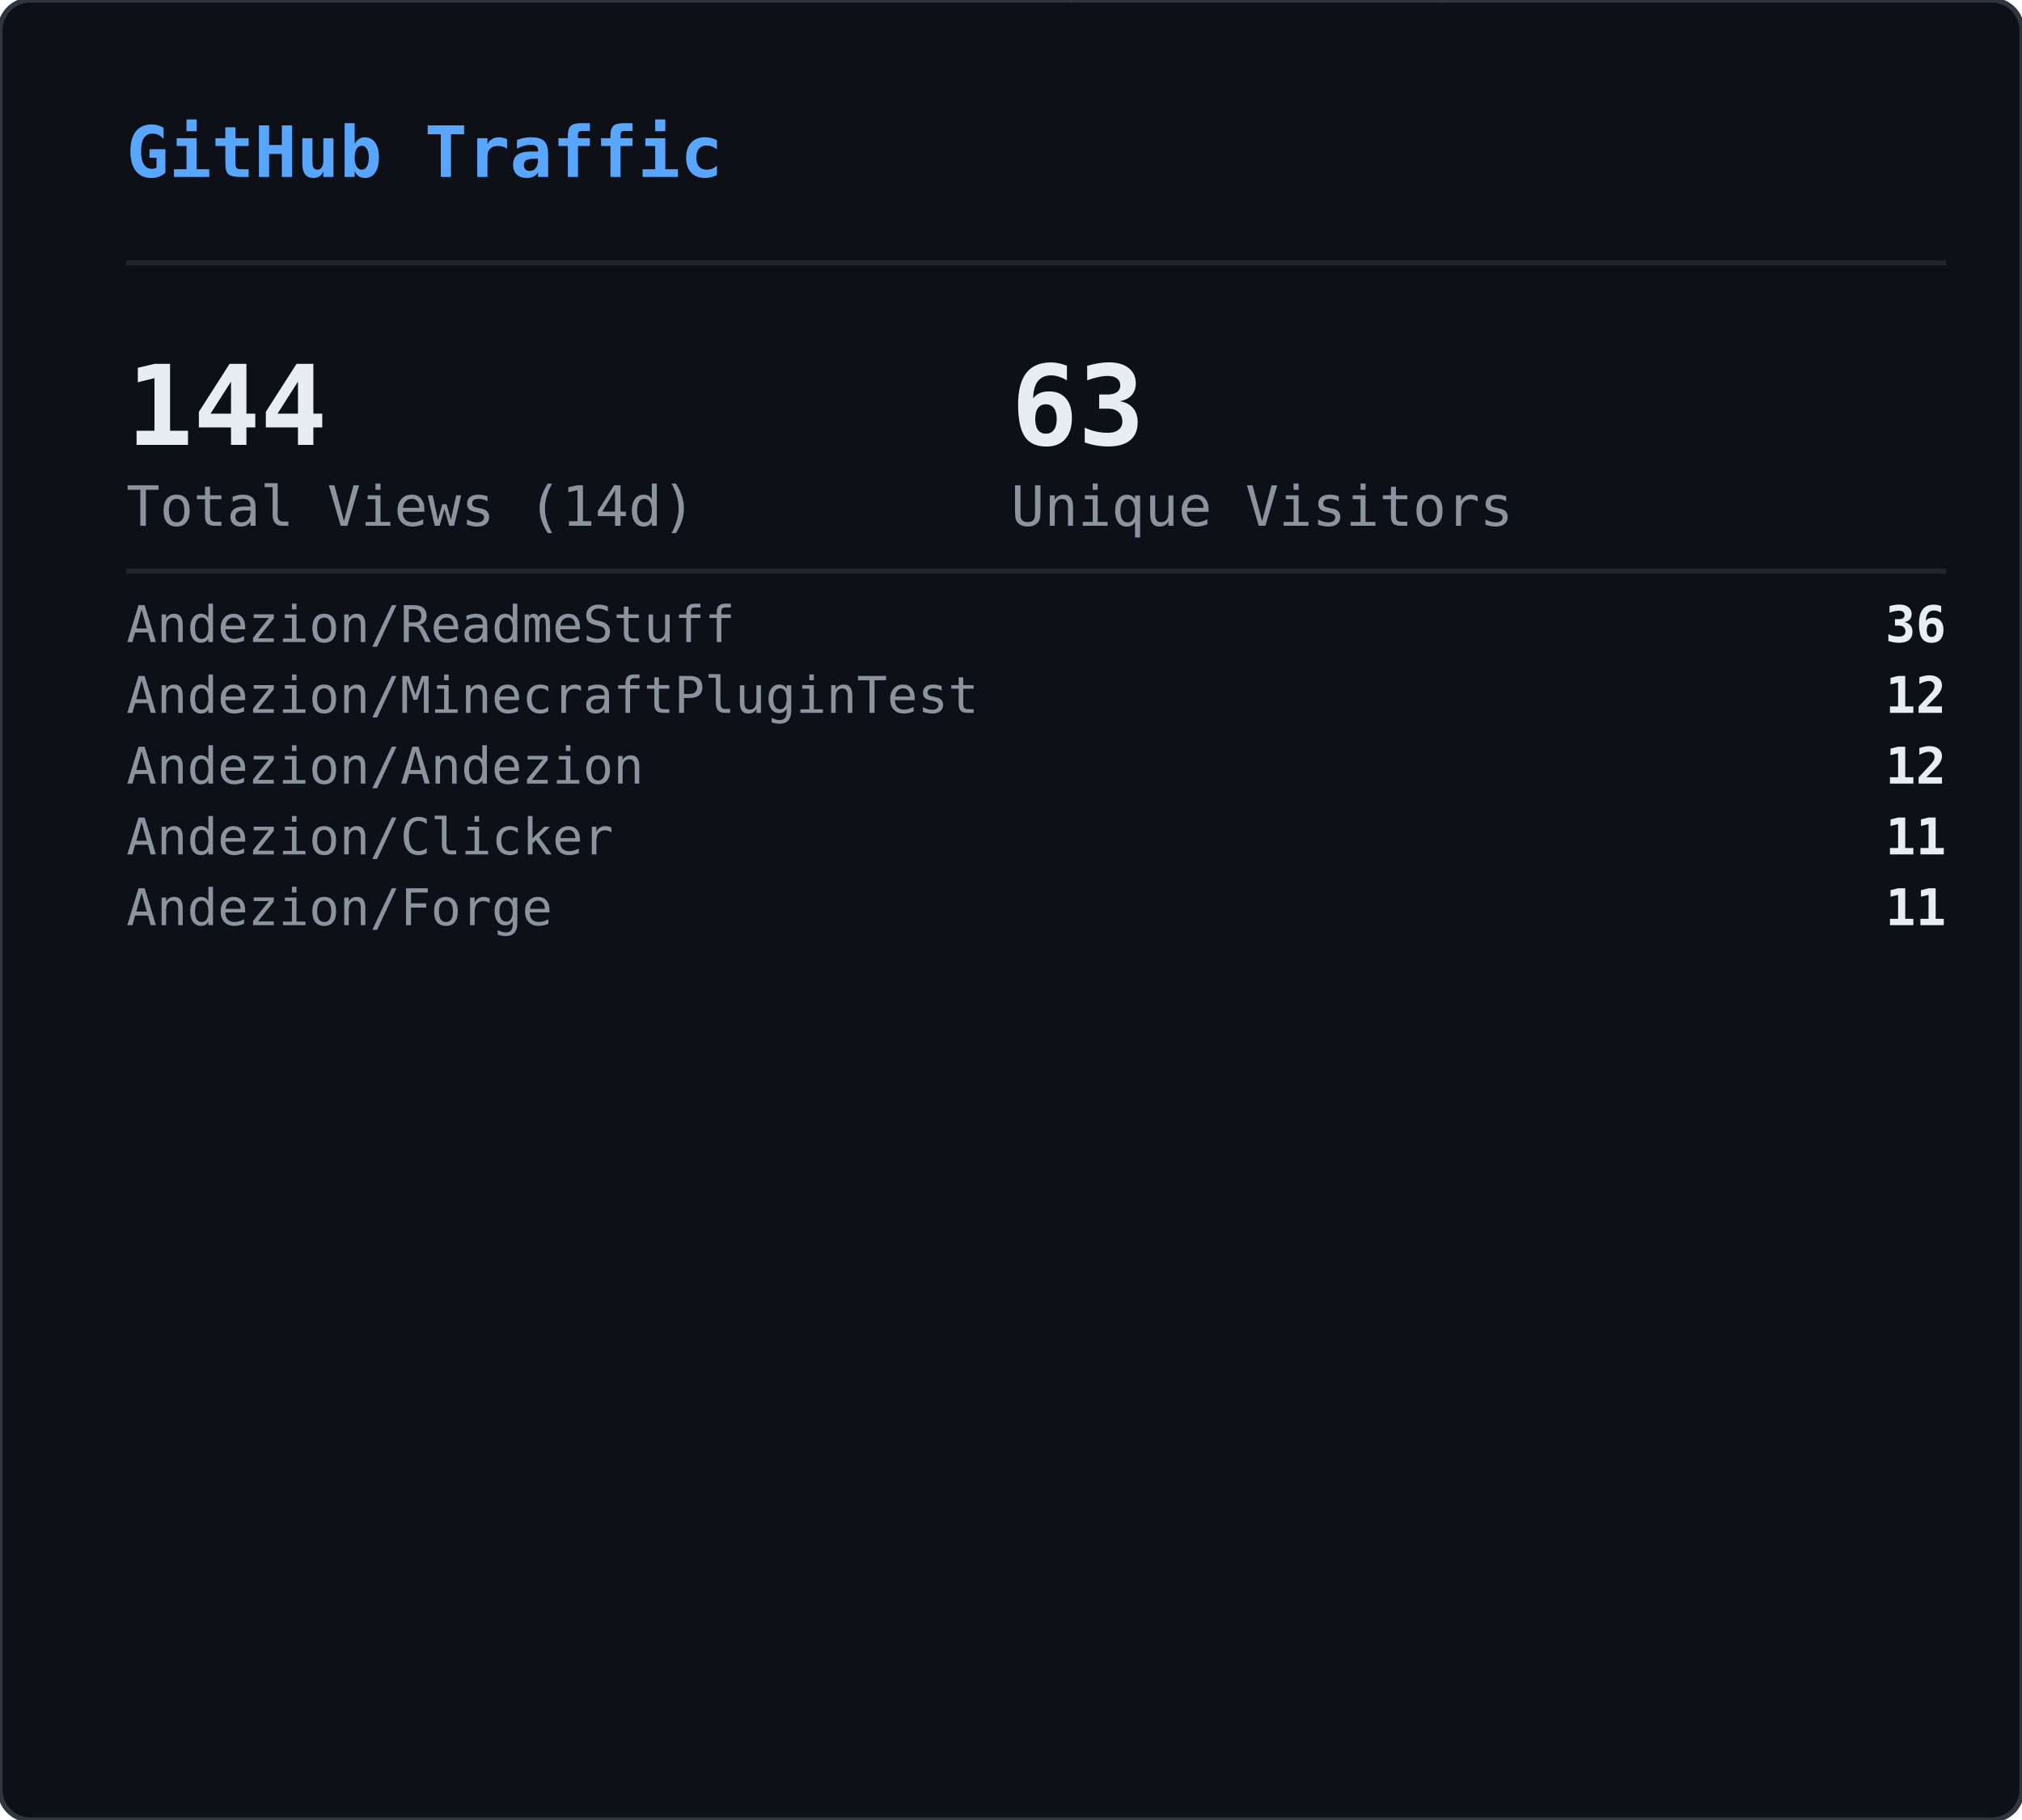
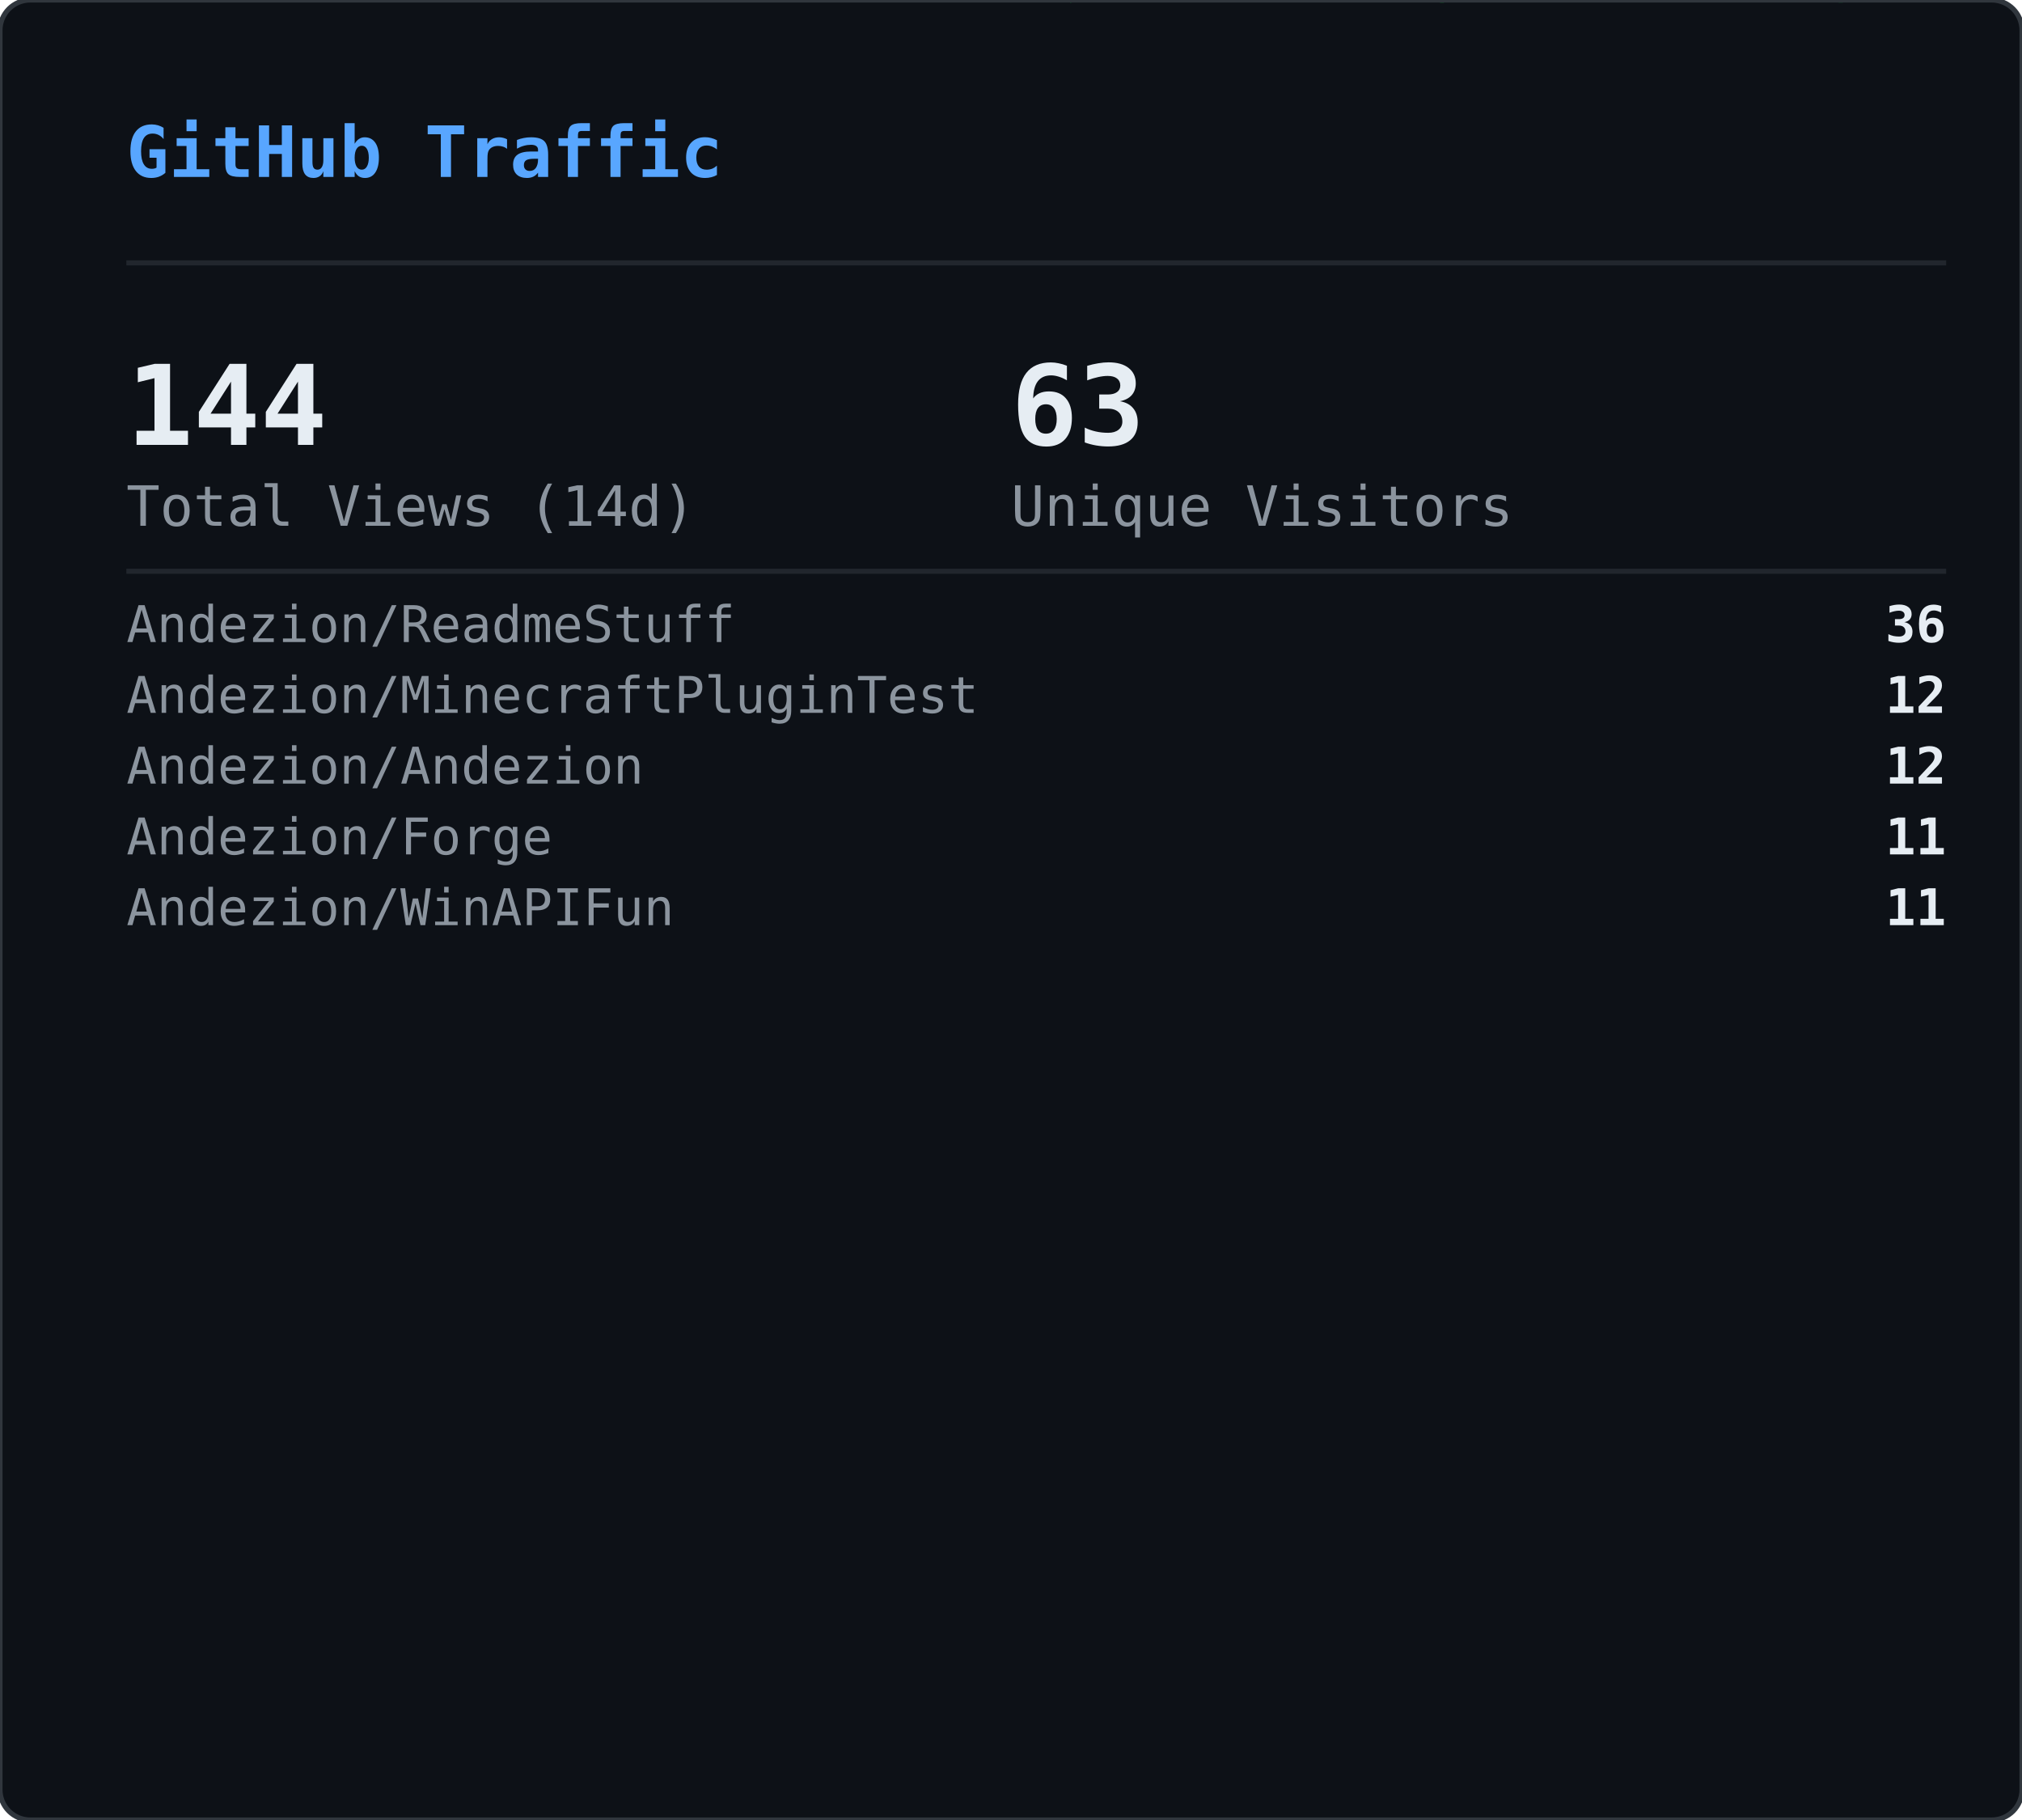
<svg xmlns="http://www.w3.org/2000/svg" width="400" height="360" viewBox="0 0 400 360">
  <defs>
    <clipPath id="gvs-clip">
      <rect width="400" height="360" rx="6" />
    </clipPath>
  </defs>
  <rect width="400" height="360" rx="6" fill="#0d1117" />
  <g clip-path="url(#gvs-clip)">
    <g opacity="0.22">
      <style>@keyframes gvs0{from{transform:translateY(-88px)}to{transform:translateY(374px)}}@keyframes gvs1{from{transform:translateY(-46px)}to{transform:translateY(374px)}}@keyframes gvs2{from{transform:translateY(-46px)}to{transform:translateY(374px)}}@keyframes gvs3{from{transform:translateY(-46px)}to{transform:translateY(374px)}}@keyframes gvs4{from{transform:translateY(-46px)}to{transform:translateY(374px)}}@keyframes gvs5{from{transform:translateY(-46px)}to{transform:translateY(374px)}}@keyframes gvs6{from{transform:translateY(-46px)}to{transform:translateY(374px)}}@keyframes gvs7{from{transform:translateY(-46px)}to{transform:translateY(374px)}}@keyframes gvs8{from{transform:translateY(-46px)}to{transform:translateY(374px)}}@keyframes gvs9{from{transform:translateY(-46px)}to{transform:translateY(374px)}}@keyframes gvs10{from{transform:translateY(-46px)}to{transform:translateY(374px)}}@keyframes gvs11{from{transform:translateY(-46px)}to{transform:translateY(374px)}}@keyframes gvs12{from{transform:translateY(-46px)}to{transform:translateY(374px)}}@keyframes gvs13{from{transform:translateY(-46px)}to{transform:translateY(374px)}}@keyframes gvs14{from{transform:translateY(-46px)}to{transform:translateY(374px)}}@keyframes gvs15{from{transform:translateY(-46px)}to{transform:translateY(374px)}}@keyframes gvs16{from{transform:translateY(-46px)}to{transform:translateY(374px)}}@keyframes gvs17{from{transform:translateY(-46px)}to{transform:translateY(374px)}}@keyframes gvs18{from{transform:translateY(-46px)}to{transform:translateY(374px)}}@keyframes gvs19{from{transform:translateY(-46px)}to{transform:translateY(374px)}}@keyframes gvs20{from{transform:translateY(-46px)}to{transform:translateY(374px)}}@keyframes gvs21{from{transform:translateY(-46px)}to{transform:translateY(374px)}}@keyframes gvs22{from{transform:translateY(-46px)}to{transform:translateY(374px)}}@keyframes gvs23{from{transform:translateY(-46px)}to{transform:translateY(374px)}}@keyframes gvs24{from{transform:translateY(-46px)}to{transform:translateY(374px)}}@keyframes gvs25{from{transform:translateY(-46px)}to{transform:translateY(374px)}}@keyframes gvs26{from{transform:translateY(-46px)}to{transform:translateY(374px)}}@keyframes gvs27{from{transform:translateY(-46px)}to{transform:translateY(374px)}}@keyframes gvs28{from{transform:translateY(-46px)}to{transform:translateY(374px)}}@keyframes gvs29{from{transform:translateY(-46px)}to{transform:translateY(374px)}}</style>
      <g style="animation:gvs0 1.67s linear infinite;animation-delay:-0.05s">
        <text x="296" y="0" font-family="monospace" font-size="12" fill="#00ff41">0</text>
        <text x="296" y="-14" font-family="monospace" font-size="12" fill="#00ff41" opacity="0.86">ﾂ</text>
        <text x="296" y="-28" font-family="monospace" font-size="12" fill="#00ff41" opacity="0.71">ｯ</text>
        <text x="296" y="-42" font-family="monospace" font-size="12" fill="#00ff41" opacity="0.57">ﾊ</text>
        <text x="296" y="-56" font-family="monospace" font-size="12" fill="#00ff41" opacity="0.43">ﾃ</text>
        <text x="296" y="-70" font-family="monospace" font-size="12" fill="#00ff41" opacity="0.29">ﾕ</text>
        <text x="296" y="-84" font-family="monospace" font-size="12" fill="#00ff41" opacity="0.14">ﾂ</text>
      </g>
      <g style="animation:gvs1 2.72s linear infinite;animation-delay:-1.68s">
        <text x="265" y="0" font-family="monospace" font-size="12" fill="#00ff41">ﾗ</text>
        <text x="265" y="-14" font-family="monospace" font-size="12" fill="#00ff41" opacity="0.75">ﾁ</text>
        <text x="265" y="-28" font-family="monospace" font-size="12" fill="#00ff41" opacity="0.50">ﾂ</text>
        <text x="265" y="-42" font-family="monospace" font-size="12" fill="#00ff41" opacity="0.25">ｳ</text>
      </g>
      <g style="animation:gvs2 3.03s linear infinite;animation-delay:-1.66s">
        <text x="209" y="0" font-family="monospace" font-size="12" fill="#00ff41">ｬ</text>
        <text x="209" y="-14" font-family="monospace" font-size="12" fill="#00ff41" opacity="0.75">ﾘ</text>
        <text x="209" y="-28" font-family="monospace" font-size="12" fill="#00ff41" opacity="0.50">1</text>
        <text x="209" y="-42" font-family="monospace" font-size="12" fill="#00ff41" opacity="0.25">ｬ</text>
      </g>
      <g style="animation:gvs3 2.69s linear infinite;animation-delay:-1.87s">
        <text x="281" y="0" font-family="monospace" font-size="12" fill="#00ff41">ｮ</text>
        <text x="281" y="-14" font-family="monospace" font-size="12" fill="#00ff41" opacity="0.75">ｴ</text>
        <text x="281" y="-28" font-family="monospace" font-size="12" fill="#00ff41" opacity="0.50">0</text>
        <text x="281" y="-42" font-family="monospace" font-size="12" fill="#00ff41" opacity="0.25">1</text>
      </g>
      <g style="animation:gvs4 2.88s linear infinite;animation-delay:-1.34s">
        <text x="353" y="0" font-family="monospace" font-size="12" fill="#00ff41">ｽ</text>
        <text x="353" y="-14" font-family="monospace" font-size="12" fill="#00ff41" opacity="0.75">4</text>
        <text x="353" y="-28" font-family="monospace" font-size="12" fill="#00ff41" opacity="0.50">ﾔ</text>
        <text x="353" y="-42" font-family="monospace" font-size="12" fill="#00ff41" opacity="0.25">5</text>
      </g>
      <g style="animation:gvs5 3.05s linear infinite;animation-delay:-2.98s">
        <text x="169" y="0" font-family="monospace" font-size="12" fill="#00ff41">ﾏ</text>
        <text x="169" y="-14" font-family="monospace" font-size="12" fill="#00ff41" opacity="0.75">ｮ</text>
        <text x="169" y="-28" font-family="monospace" font-size="12" fill="#00ff41" opacity="0.50">ｧ</text>
        <text x="169" y="-42" font-family="monospace" font-size="12" fill="#00ff41" opacity="0.25">ｩ</text>
      </g>
      <g style="animation:gvs6 3.03s linear infinite;animation-delay:-1.35s">
        <text x="113" y="0" font-family="monospace" font-size="12" fill="#00ff41">4</text>
        <text x="113" y="-14" font-family="monospace" font-size="12" fill="#00ff41" opacity="0.75">ﾈ</text>
        <text x="113" y="-28" font-family="monospace" font-size="12" fill="#00ff41" opacity="0.50">ｼ</text>
        <text x="113" y="-42" font-family="monospace" font-size="12" fill="#00ff41" opacity="0.25">ﾖ</text>
      </g>
      <g style="animation:gvs7 2.40s linear infinite;animation-delay:-0.96s">
        <text x="313" y="0" font-family="monospace" font-size="12" fill="#00ff41">ﾐ</text>
        <text x="313" y="-14" font-family="monospace" font-size="12" fill="#00ff41" opacity="0.75">0</text>
        <text x="313" y="-28" font-family="monospace" font-size="12" fill="#00ff41" opacity="0.50">ﾁ</text>
        <text x="313" y="-42" font-family="monospace" font-size="12" fill="#00ff41" opacity="0.25">ﾊ</text>
      </g>
      <g style="animation:gvs8 2.71s linear infinite;animation-delay:-1.26s">
        <text x="129" y="0" font-family="monospace" font-size="12" fill="#00ff41">ｾ</text>
        <text x="129" y="-14" font-family="monospace" font-size="12" fill="#00ff41" opacity="0.75">ｿ</text>
        <text x="129" y="-28" font-family="monospace" font-size="12" fill="#00ff41" opacity="0.50">ｧ</text>
        <text x="129" y="-42" font-family="monospace" font-size="12" fill="#00ff41" opacity="0.25">ﾐ</text>
      </g>
      <g style="animation:gvs9 3.12s linear infinite;animation-delay:-1.28s">
        <text x="201" y="0" font-family="monospace" font-size="12" fill="#00ff41">ｫ</text>
        <text x="201" y="-14" font-family="monospace" font-size="12" fill="#00ff41" opacity="0.75">ﾕ</text>
        <text x="201" y="-28" font-family="monospace" font-size="12" fill="#00ff41" opacity="0.50">ﾛ</text>
        <text x="201" y="-42" font-family="monospace" font-size="12" fill="#00ff41" opacity="0.25">ﾀ</text>
      </g>
      <g style="animation:gvs10 2.42s linear infinite;animation-delay:-0.51s">
        <text x="273" y="0" font-family="monospace" font-size="12" fill="#00ff41">ｭ</text>
        <text x="273" y="-14" font-family="monospace" font-size="12" fill="#00ff41" opacity="0.75">ﾏ</text>
        <text x="273" y="-28" font-family="monospace" font-size="12" fill="#00ff41" opacity="0.50">1</text>
        <text x="273" y="-42" font-family="monospace" font-size="12" fill="#00ff41" opacity="0.25">7</text>
      </g>
      <g style="animation:gvs11 1.93s linear infinite;animation-delay:-1.90s">
        <text x="89" y="0" font-family="monospace" font-size="12" fill="#00ff41">ｶ</text>
        <text x="89" y="-14" font-family="monospace" font-size="12" fill="#00ff41" opacity="0.75">ﾛ</text>
        <text x="89" y="-28" font-family="monospace" font-size="12" fill="#00ff41" opacity="0.50">ﾉ</text>
        <text x="89" y="-42" font-family="monospace" font-size="12" fill="#00ff41" opacity="0.25">ﾎ</text>
      </g>
      <g style="animation:gvs12 2.03s linear infinite;animation-delay:-0.87s">
        <text x="33" y="0" font-family="monospace" font-size="12" fill="#00ff41">3</text>
        <text x="33" y="-14" font-family="monospace" font-size="12" fill="#00ff41" opacity="0.75">ｵ</text>
        <text x="33" y="-28" font-family="monospace" font-size="12" fill="#00ff41" opacity="0.50">ﾑ</text>
        <text x="33" y="-42" font-family="monospace" font-size="12" fill="#00ff41" opacity="0.25">0</text>
      </g>
      <g style="animation:gvs13 1.99s linear infinite;animation-delay:-0.99s">
        <text x="361" y="0" font-family="monospace" font-size="12" fill="#00ff41">ｵ</text>
        <text x="361" y="-14" font-family="monospace" font-size="12" fill="#00ff41" opacity="0.75">1</text>
        <text x="361" y="-28" font-family="monospace" font-size="12" fill="#00ff41" opacity="0.50">ﾄ</text>
        <text x="361" y="-42" font-family="monospace" font-size="12" fill="#00ff41" opacity="0.25">ﾄ</text>
      </g>
      <g style="animation:gvs14 1.69s linear infinite;animation-delay:-1.24s">
        <text x="177" y="0" font-family="monospace" font-size="12" fill="#00ff41">ﾒ</text>
        <text x="177" y="-14" font-family="monospace" font-size="12" fill="#00ff41" opacity="0.75">ﾓ</text>
        <text x="177" y="-28" font-family="monospace" font-size="12" fill="#00ff41" opacity="0.50">ﾝ</text>
        <text x="177" y="-42" font-family="monospace" font-size="12" fill="#00ff41" opacity="0.25">ﾔ</text>
      </g>
      <g style="animation:gvs15 3.00s linear infinite;animation-delay:-1.14s">
        <text x="249" y="0" font-family="monospace" font-size="12" fill="#00ff41">7</text>
        <text x="249" y="-14" font-family="monospace" font-size="12" fill="#00ff41" opacity="0.75">ｿ</text>
        <text x="249" y="-28" font-family="monospace" font-size="12" fill="#00ff41" opacity="0.50">8</text>
        <text x="249" y="-42" font-family="monospace" font-size="12" fill="#00ff41" opacity="0.25">ﾜ</text>
      </g>
      <g style="animation:gvs16 3.08s linear infinite;animation-delay:-0.54s">
        <text x="321" y="0" font-family="monospace" font-size="12" fill="#00ff41">3</text>
        <text x="321" y="-14" font-family="monospace" font-size="12" fill="#00ff41" opacity="0.75">ｹ</text>
        <text x="321" y="-28" font-family="monospace" font-size="12" fill="#00ff41" opacity="0.50">ﾑ</text>
        <text x="321" y="-42" font-family="monospace" font-size="12" fill="#00ff41" opacity="0.25">ｱ</text>
      </g>
      <g style="animation:gvs17 2.12s linear infinite;animation-delay:-2.03s">
        <text x="265" y="0" font-family="monospace" font-size="12" fill="#00ff41">ｹ</text>
        <text x="265" y="-14" font-family="monospace" font-size="12" fill="#00ff41" opacity="0.75">2</text>
        <text x="265" y="-28" font-family="monospace" font-size="12" fill="#00ff41" opacity="0.50">ｬ</text>
        <text x="265" y="-42" font-family="monospace" font-size="12" fill="#00ff41" opacity="0.25">ﾉ</text>
      </g>
      <g style="animation:gvs18 1.96s linear infinite;animation-delay:-0.15s">
        <text x="81" y="0" font-family="monospace" font-size="12" fill="#00ff41">ﾋ</text>
        <text x="81" y="-14" font-family="monospace" font-size="12" fill="#00ff41" opacity="0.75">ｼ</text>
        <text x="81" y="-28" font-family="monospace" font-size="12" fill="#00ff41" opacity="0.50">ﾀ</text>
        <text x="81" y="-42" font-family="monospace" font-size="12" fill="#00ff41" opacity="0.25">ﾀ</text>
      </g>
      <g style="animation:gvs19 2.67s linear infinite;animation-delay:-1.19s">
        <text x="25" y="0" font-family="monospace" font-size="12" fill="#00ff41">9</text>
        <text x="25" y="-14" font-family="monospace" font-size="12" fill="#00ff41" opacity="0.75">ﾈ</text>
        <text x="25" y="-28" font-family="monospace" font-size="12" fill="#00ff41" opacity="0.50">ﾃ</text>
        <text x="25" y="-42" font-family="monospace" font-size="12" fill="#00ff41" opacity="0.25">ﾆ</text>
      </g>
      <g style="animation:gvs20 1.99s linear infinite;animation-delay:-1.62s">
        <text x="225" y="0" font-family="monospace" font-size="12" fill="#00ff41">6</text>
        <text x="225" y="-14" font-family="monospace" font-size="12" fill="#00ff41" opacity="0.75">ﾁ</text>
        <text x="225" y="-28" font-family="monospace" font-size="12" fill="#00ff41" opacity="0.50">ﾉ</text>
        <text x="225" y="-42" font-family="monospace" font-size="12" fill="#00ff41" opacity="0.25">ﾐ</text>
      </g>
      <g style="animation:gvs21 3.11s linear infinite;animation-delay:-0.23s">
        <text x="169" y="0" font-family="monospace" font-size="12" fill="#00ff41">ﾎ</text>
        <text x="169" y="-14" font-family="monospace" font-size="12" fill="#00ff41" opacity="0.75">ﾖ</text>
        <text x="169" y="-28" font-family="monospace" font-size="12" fill="#00ff41" opacity="0.50">ｦ</text>
        <text x="169" y="-42" font-family="monospace" font-size="12" fill="#00ff41" opacity="0.25">8</text>
      </g>
      <g style="animation:gvs22 2.01s linear infinite;animation-delay:-1.99s">
        <text x="369" y="0" font-family="monospace" font-size="12" fill="#00ff41">ﾂ</text>
        <text x="369" y="-14" font-family="monospace" font-size="12" fill="#00ff41" opacity="0.75">ｿ</text>
        <text x="369" y="-28" font-family="monospace" font-size="12" fill="#00ff41" opacity="0.50">ﾄ</text>
        <text x="369" y="-42" font-family="monospace" font-size="12" fill="#00ff41" opacity="0.25">ｿ</text>
      </g>
      <g style="animation:gvs23 1.90s linear infinite;animation-delay:-0.11s">
        <text x="185" y="0" font-family="monospace" font-size="12" fill="#00ff41">ﾍ</text>
        <text x="185" y="-14" font-family="monospace" font-size="12" fill="#00ff41" opacity="0.75">ｲ</text>
        <text x="185" y="-28" font-family="monospace" font-size="12" fill="#00ff41" opacity="0.50">ﾔ</text>
        <text x="185" y="-42" font-family="monospace" font-size="12" fill="#00ff41" opacity="0.25">ｱ</text>
      </g>
      <g style="animation:gvs24 2.10s linear infinite;animation-delay:-1.65s">
        <text x="257" y="0" font-family="monospace" font-size="12" fill="#00ff41">ｳ</text>
        <text x="257" y="-14" font-family="monospace" font-size="12" fill="#00ff41" opacity="0.75">ｶ</text>
        <text x="257" y="-28" font-family="monospace" font-size="12" fill="#00ff41" opacity="0.50">ﾝ</text>
        <text x="257" y="-42" font-family="monospace" font-size="12" fill="#00ff41" opacity="0.25">7</text>
      </g>
      <g style="animation:gvs25 1.60s linear infinite;animation-delay:-1.24s">
        <text x="329" y="0" font-family="monospace" font-size="12" fill="#00ff41">ｧ</text>
        <text x="329" y="-14" font-family="monospace" font-size="12" fill="#00ff41" opacity="0.75">0</text>
        <text x="329" y="-28" font-family="monospace" font-size="12" fill="#00ff41" opacity="0.50">ｩ</text>
        <text x="329" y="-42" font-family="monospace" font-size="12" fill="#00ff41" opacity="0.25">6</text>
      </g>
      <g style="animation:gvs26 1.99s linear infinite;animation-delay:-1.57s">
        <text x="145" y="0" font-family="monospace" font-size="12" fill="#00ff41">ﾁ</text>
        <text x="145" y="-14" font-family="monospace" font-size="12" fill="#00ff41" opacity="0.75">0</text>
        <text x="145" y="-28" font-family="monospace" font-size="12" fill="#00ff41" opacity="0.50">ﾂ</text>
        <text x="145" y="-42" font-family="monospace" font-size="12" fill="#00ff41" opacity="0.25">6</text>
      </g>
      <g style="animation:gvs27 2.09s linear infinite;animation-delay:-1.30s">
        <text x="89" y="0" font-family="monospace" font-size="12" fill="#00ff41">ﾉ</text>
        <text x="89" y="-14" font-family="monospace" font-size="12" fill="#00ff41" opacity="0.75">1</text>
        <text x="89" y="-28" font-family="monospace" font-size="12" fill="#00ff41" opacity="0.50">5</text>
        <text x="89" y="-42" font-family="monospace" font-size="12" fill="#00ff41" opacity="0.25">ﾔ</text>
      </g>
      <g style="animation:gvs28 1.71s linear infinite;animation-delay:-0.96s">
        <text x="33" y="0" font-family="monospace" font-size="12" fill="#00ff41">ｱ</text>
        <text x="33" y="-14" font-family="monospace" font-size="12" fill="#00ff41" opacity="0.75">7</text>
        <text x="33" y="-28" font-family="monospace" font-size="12" fill="#00ff41" opacity="0.50">ﾝ</text>
        <text x="33" y="-42" font-family="monospace" font-size="12" fill="#00ff41" opacity="0.25">ｫ</text>
      </g>
      <g style="animation:gvs29 2.08s linear infinite;animation-delay:-1.95s">
        <text x="361" y="0" font-family="monospace" font-size="12" fill="#00ff41">ﾈ</text>
        <text x="361" y="-14" font-family="monospace" font-size="12" fill="#00ff41" opacity="0.75">3</text>
        <text x="361" y="-28" font-family="monospace" font-size="12" fill="#00ff41" opacity="0.50">5</text>
        <text x="361" y="-42" font-family="monospace" font-size="12" fill="#00ff41" opacity="0.25">ﾐ</text>
      </g>
    </g>
  </g>
  <rect width="400" height="360" rx="6" fill="none" stroke="#30363d" stroke-width="1" />
  <text x="25" y="35" font-family="monospace" font-size="14" font-weight="600" fill="#58a6ff">GitHub Traffic</text>
  <line x1="25" y1="52" x2="385" y2="52" stroke="#21262d" stroke-width="1" />
  <text x="25" y="88" font-family="monospace" font-size="22" font-weight="700" fill="#e6edf3">144</text>
  <text x="25" y="104" font-family="monospace" font-size="11" fill="#8b949e">Total Views (14d)</text>
  <text x="200" y="88" font-family="monospace" font-size="22" font-weight="700" fill="#e6edf3">63</text>
  <text x="200" y="104" font-family="monospace" font-size="11" fill="#8b949e">Unique Visitors</text>
  <line x1="25" y1="113" x2="385" y2="113" stroke="#21262d" stroke-width="1" />
  <text x="25" y="127" font-family="monospace" font-size="10" fill="#8b949e">Andezion/ReadmeStuff</text>
  <text x="385" y="127" font-family="monospace" font-size="10" font-weight="600" fill="#e6edf3" text-anchor="end">36</text>
  <text x="25" y="141" font-family="monospace" font-size="10" fill="#8b949e">Andezion/MinecraftPluginTest</text>
  <text x="385" y="141" font-family="monospace" font-size="10" font-weight="600" fill="#e6edf3" text-anchor="end">12</text>
  <text x="25" y="155" font-family="monospace" font-size="10" fill="#8b949e">Andezion/Andezion</text>
  <text x="385" y="155" font-family="monospace" font-size="10" font-weight="600" fill="#e6edf3" text-anchor="end">12</text>
-   <text x="25" y="169" font-family="monospace" font-size="10" fill="#8b949e">Andezion/Clicker</text>
+   <text x="25" y="169" font-family="monospace" font-size="10" fill="#8b949e">Andezion/Forge</text>
  <text x="385" y="169" font-family="monospace" font-size="10" font-weight="600" fill="#e6edf3" text-anchor="end">11</text>
-   <text x="25" y="183" font-family="monospace" font-size="10" fill="#8b949e">Andezion/Forge</text>
+   <text x="25" y="183" font-family="monospace" font-size="10" fill="#8b949e">Andezion/WinAPIFun</text>
  <text x="385" y="183" font-family="monospace" font-size="10" font-weight="600" fill="#e6edf3" text-anchor="end">11</text>
</svg>
